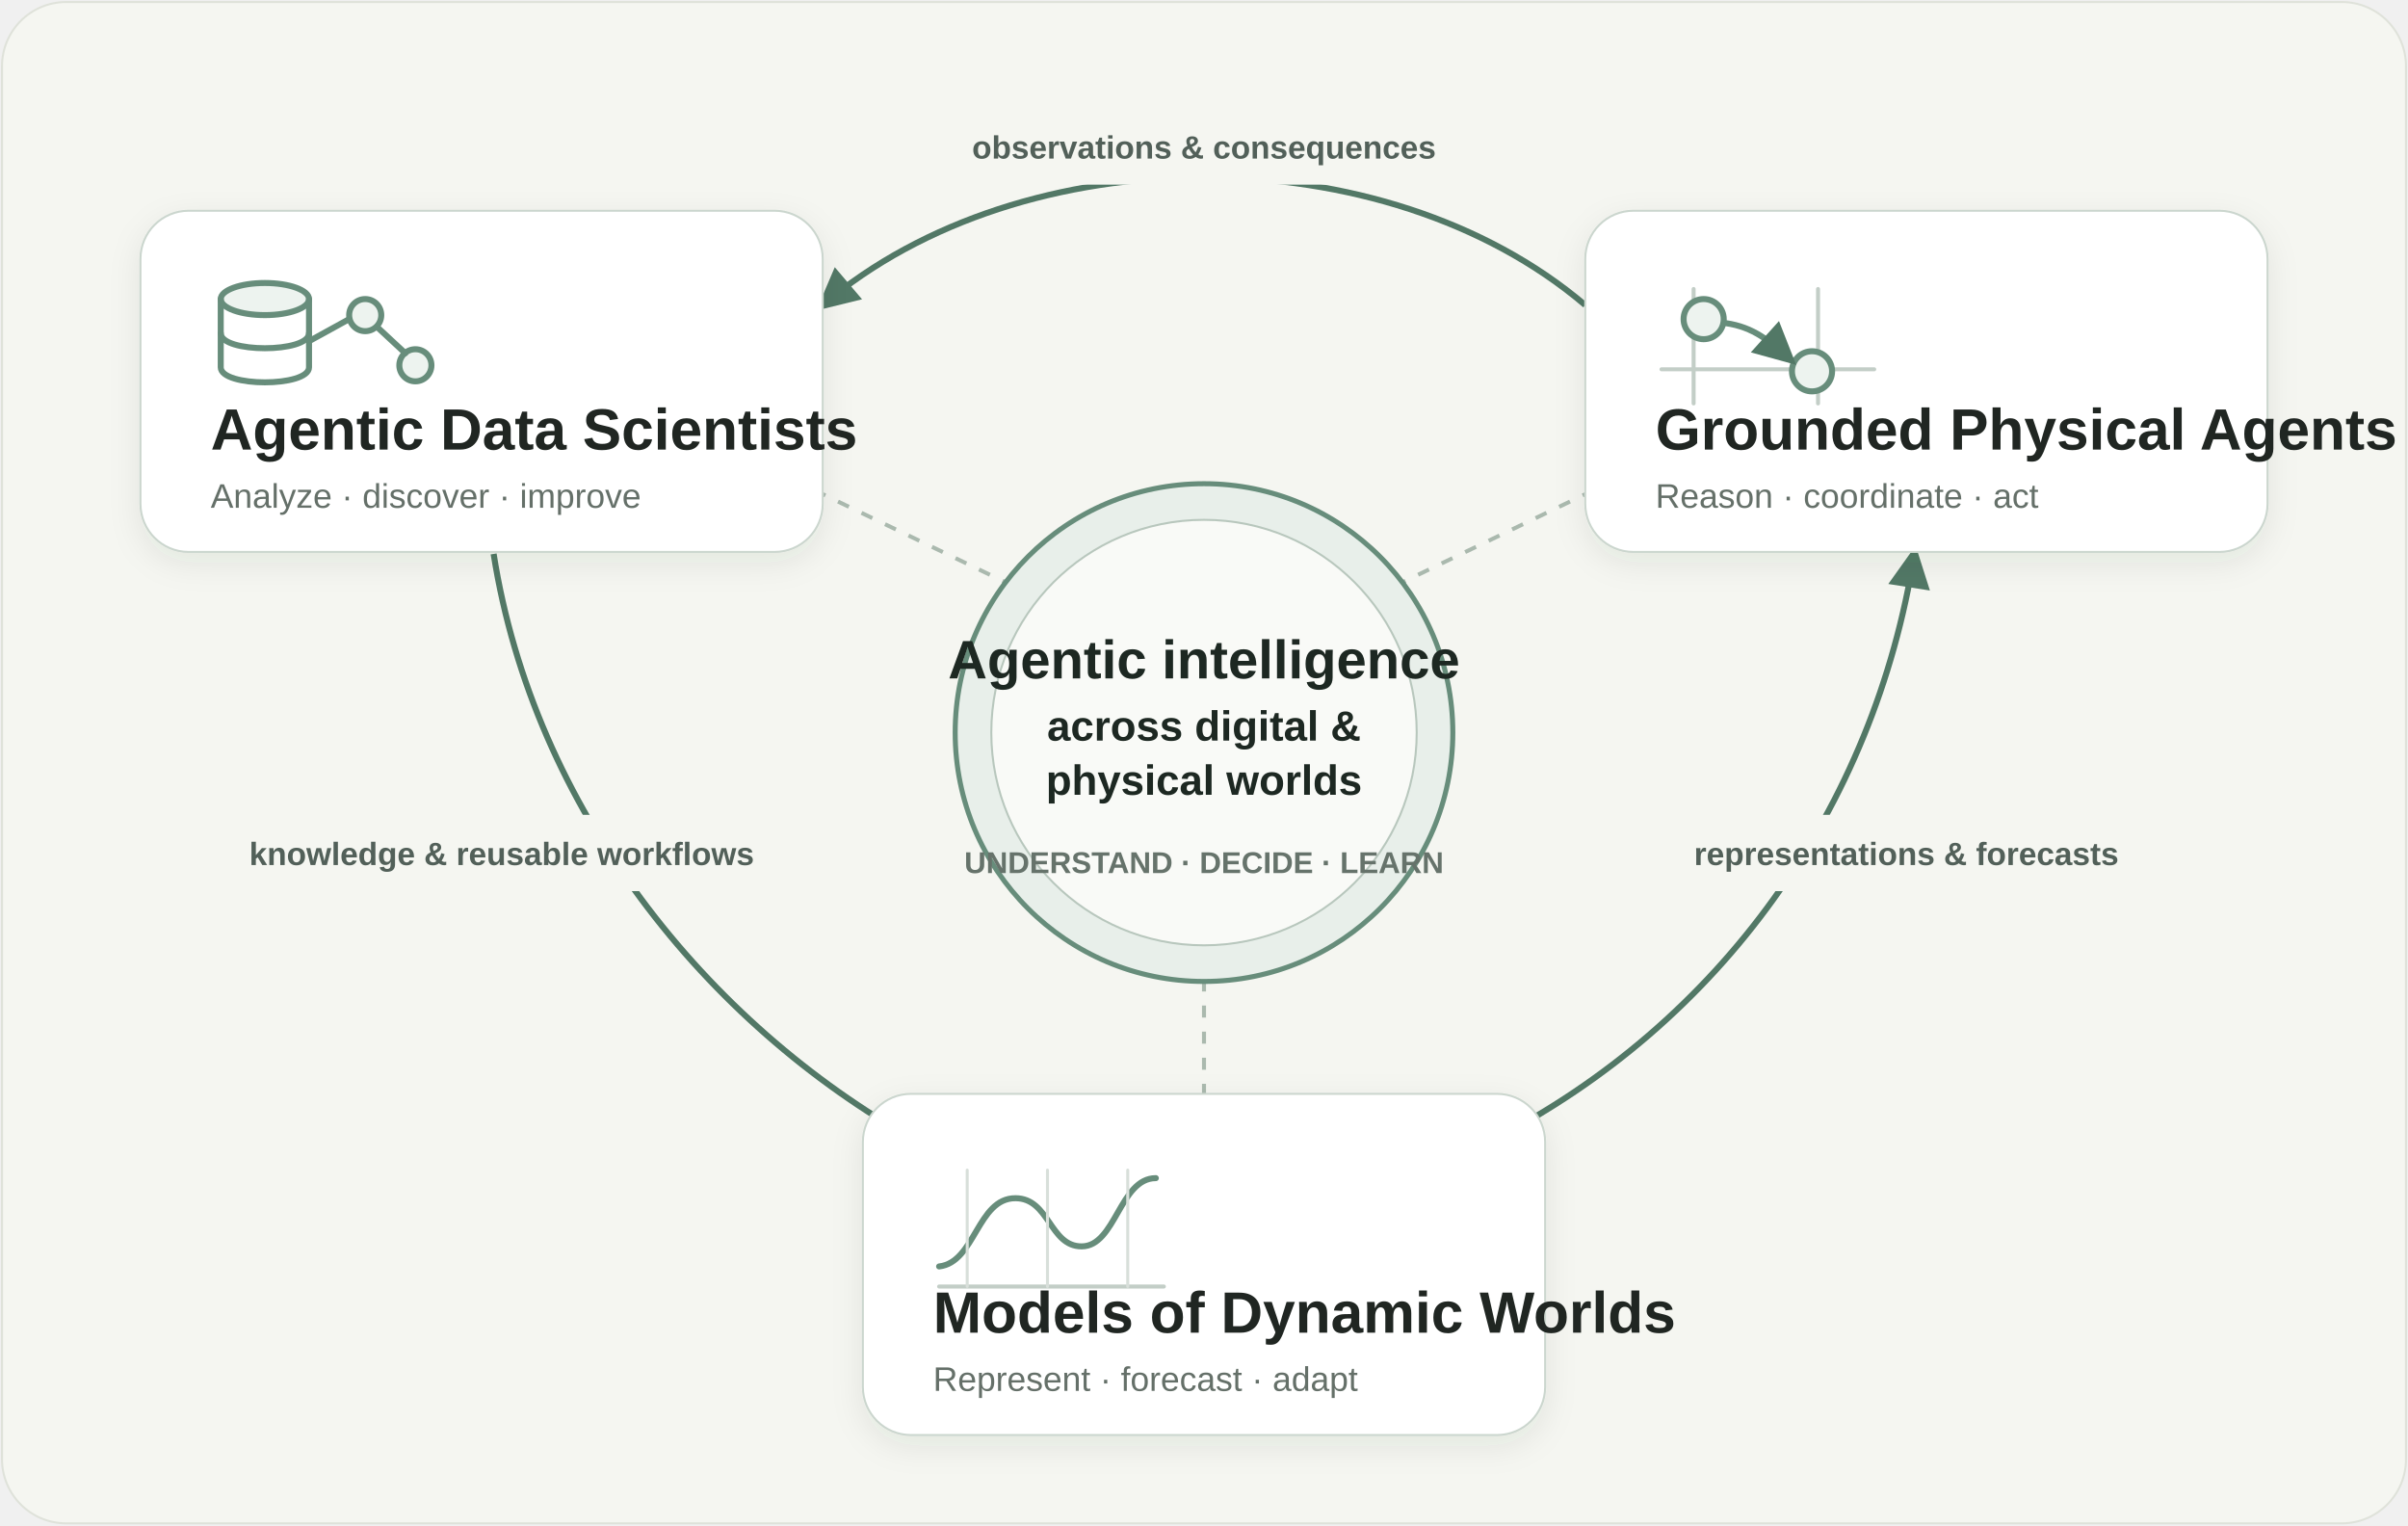
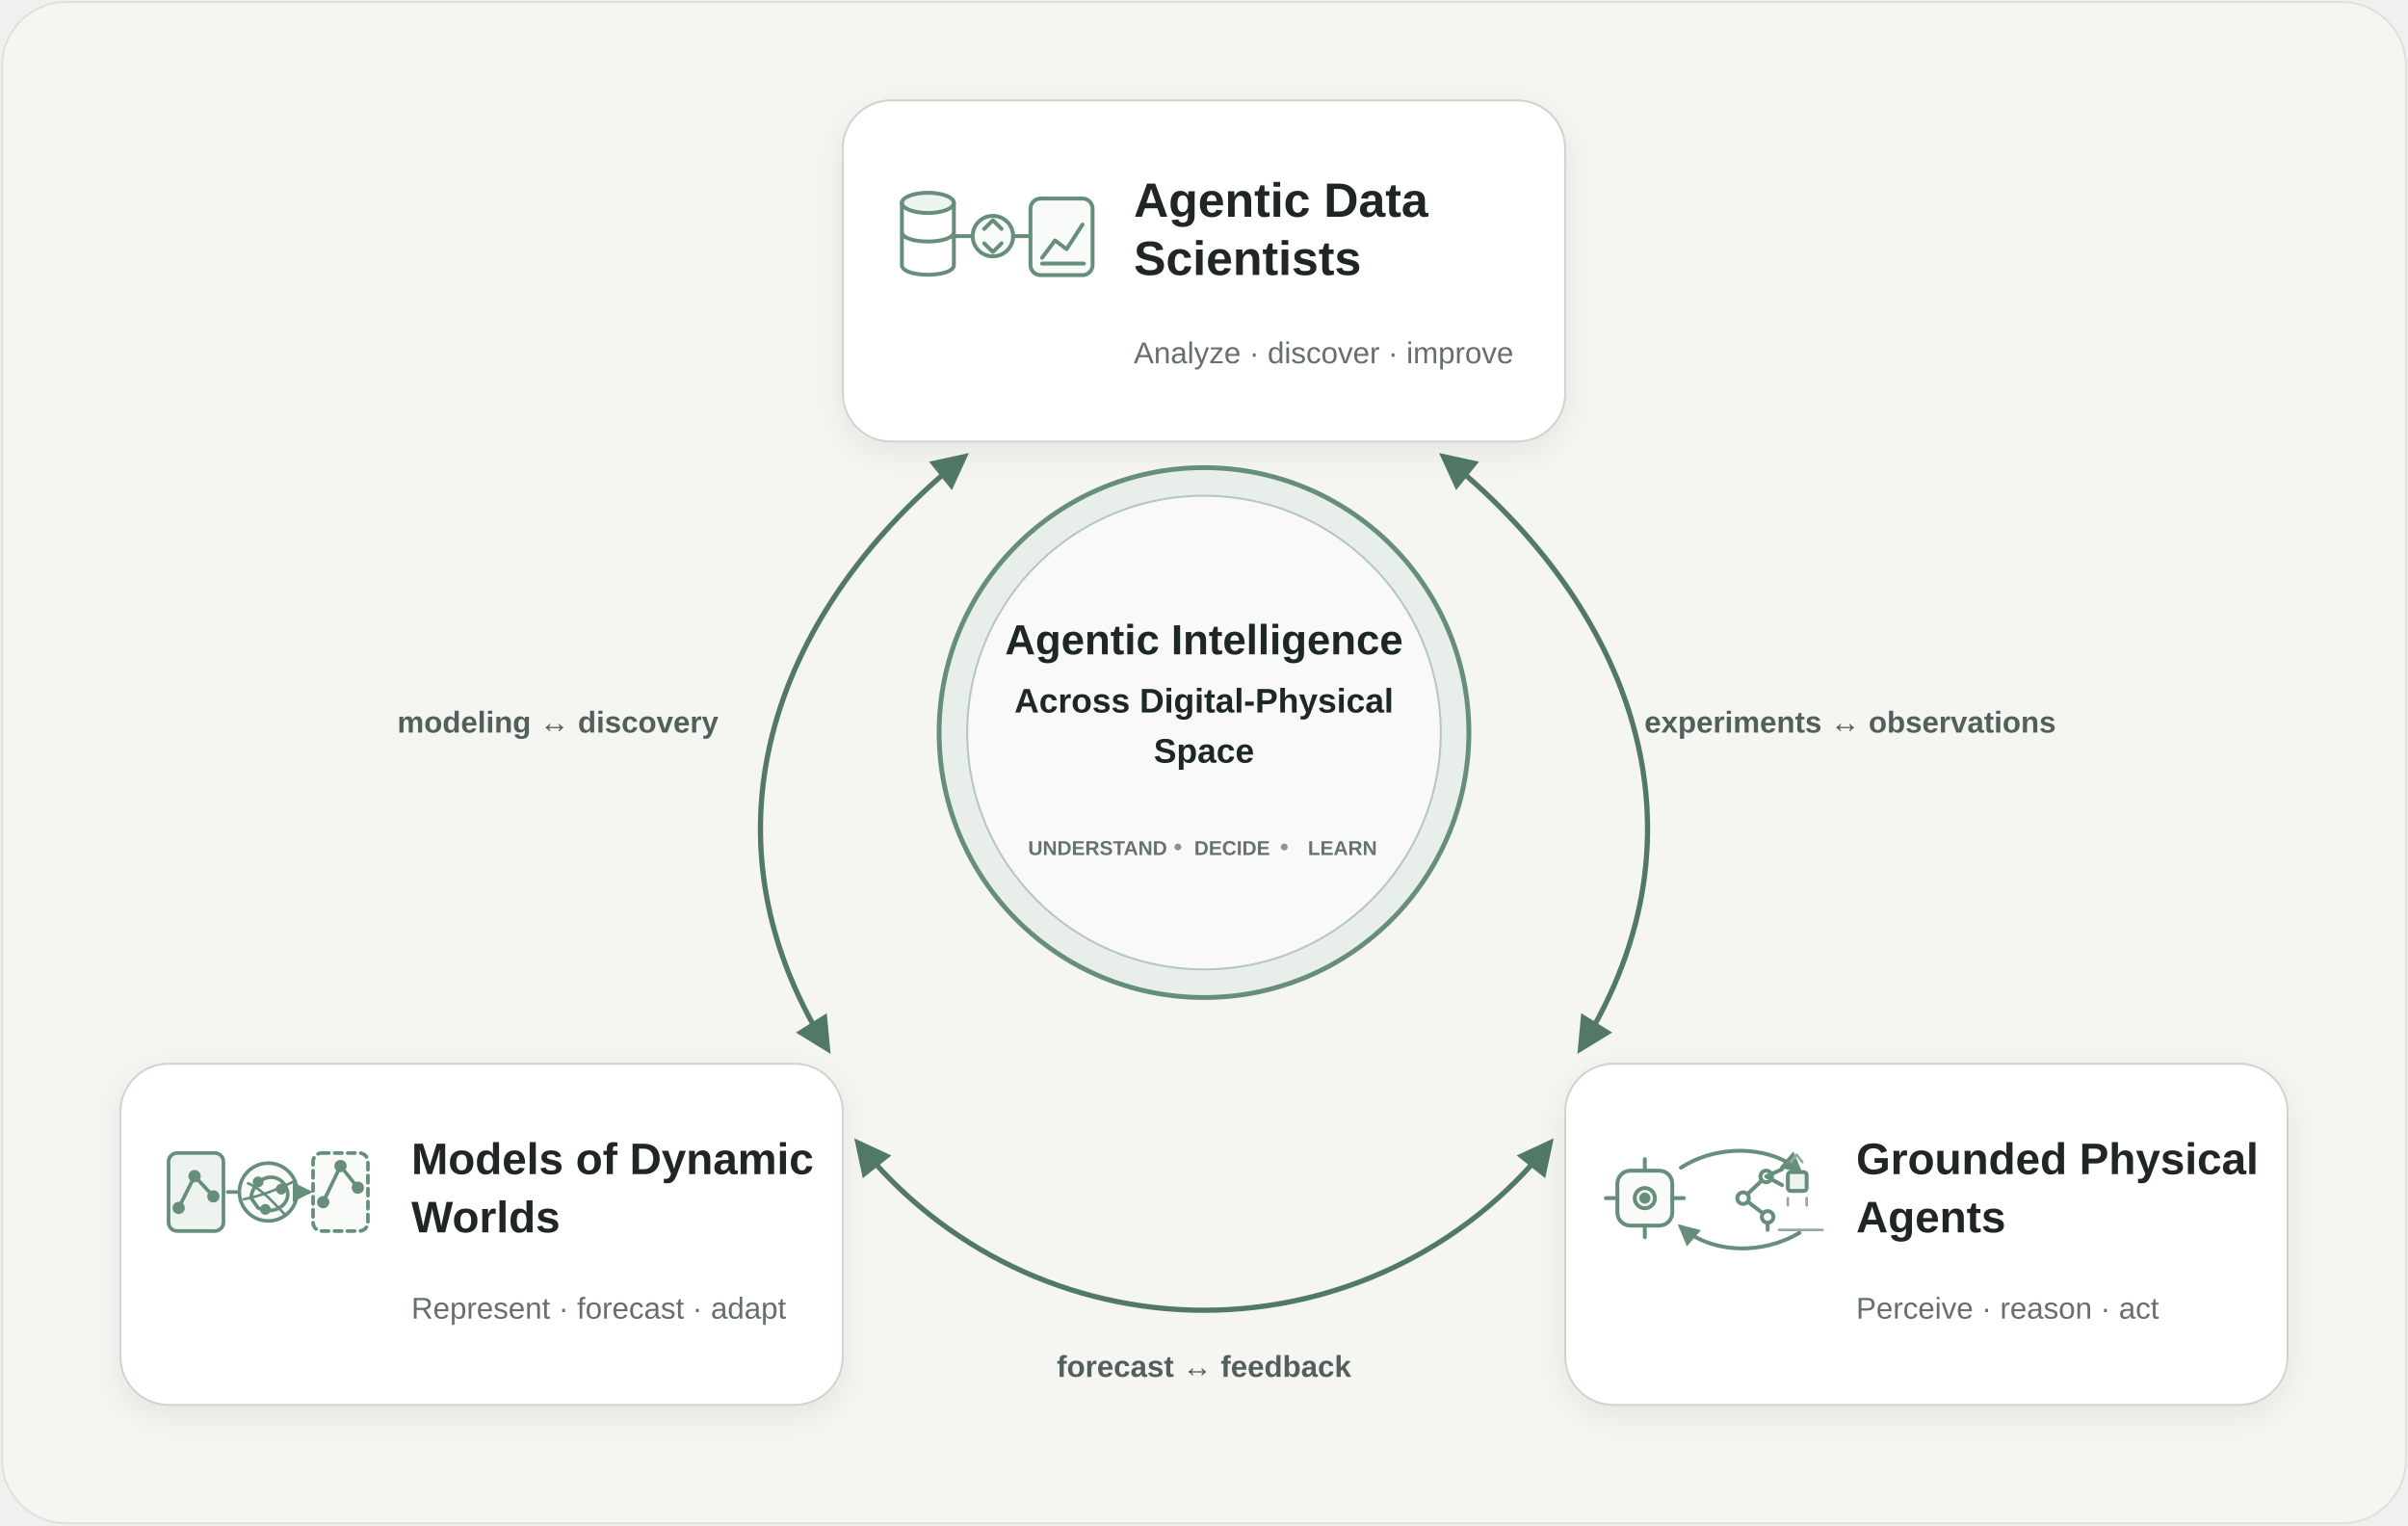
<svg xmlns="http://www.w3.org/2000/svg" viewBox="0 0 1200 760" role="img" aria-labelledby="title desc">
  <defs>
    <marker id="arrow" viewBox="0 0 10 10" refX="8" refY="5" markerWidth="7" markerHeight="7" orient="auto-start-reverse">
      <path d="M 0 0 L 10 5 L 0 10 z" fill="#527866" />
    </marker>
+     <marker id="mini-arrow" viewBox="0 0 10 10" refX="8" refY="5" markerWidth="5.5" markerHeight="5.5" orient="auto">
+       <path d="M 0 0 L 10 5 L 0 10 z" fill="#678d7b" />
+     </marker>
    <filter id="shadow" x="-15%" y="-15%" width="130%" height="140%">
-       <feDropShadow dx="0" dy="5" stdDeviation="8" flood-color="#26352d" flood-opacity="0.08" />
+       <feDropShadow dx="0" dy="5" stdDeviation="8" flood-color="#26352d" flood-opacity="0.07" />
    </filter>
  </defs>
  <rect x="1" y="1" width="1198" height="758" rx="32" fill="#f5f6f1" stroke="#dfe2da" />
-   <path d="M 790 152 C 690 67 510 67 410 152" fill="none" stroke="#527866" stroke-width="3" marker-end="url(#arrow)" />
-   <path d="M 246 276 C 266 403 352 510 456 568" fill="none" stroke="#527866" stroke-width="3" marker-end="url(#arrow)" />
-   <path d="M 744 568 C 857 510 934 403 954 276" fill="none" stroke="#527866" stroke-width="3" marker-end="url(#arrow)" />
-   <g fill="#f5f6f1">
-     <rect x="467" y="54" width="266" height="38" rx="19" />
-     <rect x="100" y="406" width="300" height="38" rx="19" />
-     <rect x="800" y="406" width="300" height="38" rx="19" />
+   <g fill="none" stroke="#527866" stroke-width="2.6" stroke-linecap="round">
+     <path d="M 480 228 C 388 302 344 413 412 522" marker-start="url(#arrow)" marker-end="url(#arrow)" />
+     <path d="M 720 228 C 812 302 856 413 788 522" marker-start="url(#arrow)" marker-end="url(#arrow)" />
+     <path d="M 428 570 A 220 220 0 0 0 772 570" marker-start="url(#arrow)" marker-end="url(#arrow)" />
  </g>
-   <g fill="#526059" font-family="Arial, Helvetica, sans-serif" font-size="16" font-weight="600" text-anchor="middle">
-     <text x="600" y="79">observations &amp; consequences</text>
-     <text x="250" y="431">knowledge &amp; reusable workflows</text>
-     <text x="950" y="431">representations &amp; forecasts</text>
-   </g>
-   <g stroke="#aab9ae" stroke-width="2" stroke-dasharray="6 7">
-     <path d="M 505 292 L 395 239" />
-     <path d="M 695 292 L 805 239" />
-     <path d="M 600 488 L 600 545" />
+   <g fill="#526059" font-family="Arial, Helvetica, sans-serif" font-size="15" font-weight="600" text-anchor="middle">
+     <text x="278" y="365">modeling ↔ discovery</text>
+     <text x="922" y="365">experiments ↔ observations</text>
+     <text x="600" y="686">forecast ↔ feedback</text>
  </g>
  <g filter="url(#shadow)">
-     <rect x="70" y="105" width="340" height="170" rx="24" fill="#ffffff" stroke="#cbd6ce" />
-     <rect x="790" y="105" width="340" height="170" rx="24" fill="#ffffff" stroke="#cbd6ce" />
-     <rect x="430" y="545" width="340" height="170" rx="24" fill="#ffffff" stroke="#cbd6ce" />
+     <rect x="420" y="50" width="360" height="170" rx="24" fill="#ffffff" stroke="#cbd6ce" />
+     <rect x="60" y="530" width="360" height="170" rx="24" fill="#ffffff" stroke="#cbd6ce" />
+     <rect x="780" y="530" width="360" height="170" rx="24" fill="#ffffff" stroke="#cbd6ce" />
  </g>
-   <g transform="translate(104 139)" fill="none" stroke="#678d7b" stroke-width="3" stroke-linecap="round" stroke-linejoin="round">
-     <ellipse cx="28" cy="10" rx="22" ry="8" fill="#edf3ef" />
-     <path d="M 6 10 V 44 C 6 54 50 54 50 44 V 10" />
-     <path d="M 6 27 C 6 37 50 37 50 27" />
-     <circle cx="78" cy="18" r="8" fill="#edf3ef" />
-     <circle cx="103" cy="43" r="8" fill="#edf3ef" />
-     <path d="M 50 31 L 70 20 M 84 24 L 98 37" />
+   <g transform="translate(448 91) scale(0.72)" fill="none" stroke="#678d7b" stroke-width="2.7" stroke-linecap="round" stroke-linejoin="round">
+     <ellipse cx="20" cy="14" rx="18" ry="7" fill="#edf3ef" />
+     <path d="M 2 14 V 57 C 2 66 38 66 38 57 V 14 M 2 34 C 2 43 38 43 38 34" />
+     <path d="M 39 37 H 51" />
+     <circle cx="65" cy="37" r="14" fill="#f9fbf8" />
+     <path d="M 59 32 L 65 26 L 71 32 M 59 42 L 65 48 L 71 42" />
+     <path d="M 79 37 H 90" />
+     <rect x="91" y="11" width="43" height="53" rx="7" fill="#f9fbf8" />
+     <path d="M 99 52 L 108 40 L 116 46 L 127 29 M 99 56 H 128" />
  </g>
-   <g transform="translate(824 139)" fill="none" stroke="#678d7b" stroke-width="3" stroke-linecap="round" stroke-linejoin="round">
-     <path d="M 4 45 H 110 M 20 5 V 62 M 82 5 V 62" stroke="#c3cec7" stroke-width="2" />
-     <circle cx="25" cy="20" r="10" fill="#edf3ef" />
-     <circle cx="79" cy="46" r="10" fill="#edf3ef" />
-     <path d="M 36 22 C 50 24 58 31 68 40" marker-end="url(#arrow)" />
+   <g transform="translate(84 568) scale(0.72)" fill="none" stroke="#678d7b" stroke-width="2.5" stroke-linecap="round" stroke-linejoin="round">
+     <rect x="0" y="9" width="38" height="54" rx="6" fill="#edf3ef" />
+     <path d="M 7 47 L 18 25 L 31 39" />
+     <circle cx="7" cy="47" r="3" fill="#678d7b" />
+     <circle cx="18" cy="25" r="3" fill="#678d7b" />
+     <circle cx="31" cy="39" r="3" fill="#678d7b" />
+     <circle cx="69" cy="36" r="20" fill="#f9fbf8" />
+     <path d="M 57 40 C 59 25 75 21 81 32 C 87 43 74 53 62 47 Z" />
+     <path d="M 55 30 C 65 34 74 45 80 51 M 52 41 C 63 39 76 34 86 29" stroke-width="1.8" />
+     <circle cx="62" cy="29" r="2.5" fill="#678d7b" />
+     <circle cx="78" cy="34" r="2.5" fill="#678d7b" />
+     <circle cx="67" cy="48" r="2.5" fill="#678d7b" />
+     <rect x="100" y="9" width="38" height="54" rx="6" fill="#f9fbf8" stroke-dasharray="5 4" />
+     <path d="M 107 43 L 119 18 L 131 33" />
+     <circle cx="107" cy="43" r="3" fill="#678d7b" />
+     <circle cx="119" cy="18" r="3" fill="#678d7b" />
+     <circle cx="131" cy="33" r="3" fill="#678d7b" />
+     <path d="M 41 36 H 47 M 91 36 H 97" marker-end="url(#mini-arrow)" />
  </g>
-   <g transform="translate(464 579)" fill="none" stroke="#678d7b" stroke-width="3" stroke-linecap="round" stroke-linejoin="round">
-     <path d="M 4 52 C 22 50 23 18 42 18 C 59 18 59 42 75 42 C 92 42 94 8 112 8" />
-     <path d="M 4 62 H 116" stroke="#c3cec7" stroke-width="2" />
-     <path d="M 18 4 V 62 M 58 4 V 62 M 98 4 V 62" stroke="#d8dfda" stroke-width="1.5" />
+   <g transform="translate(806 566) scale(0.72)" fill="none" stroke="#678d7b" stroke-width="2.7" stroke-linecap="round" stroke-linejoin="round">
+     <rect x="0" y="24" width="38" height="38" rx="9" fill="#f9fbf8" />
+     <circle cx="19" cy="43" r="7" fill="#edf3ef" />
+     <circle cx="19" cy="43" r="2.5" fill="#678d7b" />
+     <path d="M 19 16 V 24 M 19 62 V 70 M -8 43 H 0 M 38 43 H 46" />
+     <path d="M 44 22 C 68 6 105 6 126 24" marker-end="url(#mini-arrow)" />
+     <path d="M 126 67 C 101 82 66 82 44 63" marker-end="url(#mini-arrow)" />
+     <path d="M 104 65 L 104 56 L 87 43 L 103 28" />
+     <circle cx="104" cy="56" r="4" fill="#ffffff" />
+     <circle cx="87" cy="43" r="4" fill="#ffffff" />
+     <circle cx="103" cy="28" r="4" fill="#ffffff" />
+     <path d="M 103 28 L 114 23 M 103 28 L 114 34" />
+     <rect x="118" y="25" width="13" height="13" rx="2" fill="#edf3ef" />
+     <path d="M 112 65 H 142 M 118 43 L 118 48 M 131 43 L 131 48" stroke="#91aa9c" stroke-width="1.8" />
+     <path d="M 120 18 L 124 13 L 128 18" stroke="#91aa9c" stroke-width="1.8" />
  </g>
  <g font-family="Arial, Helvetica, sans-serif" fill="#202622">
-     <text x="105" y="224" font-size="29" font-weight="700">Agentic Data Scientists</text>
-     <text x="105" y="253" font-size="17" fill="#657069">Analyze · discover · improve</text>
-     <text x="825" y="224" font-size="29" font-weight="700">Grounded Physical Agents</text>
-     <text x="825" y="253" font-size="17" fill="#657069">Reason · coordinate · act</text>
-     <text x="465" y="664" font-size="29" font-weight="700">Models of Dynamic Worlds</text>
-     <text x="465" y="693" font-size="17" fill="#657069">Represent · forecast · adapt</text>
+     <text x="565" y="108" font-size="24" font-weight="700">Agentic Data</text>
+     <text x="565" y="137" font-size="24" font-weight="700">Scientists</text>
+     <text x="565" y="181" font-size="15" fill="#657069">Analyze · discover · improve</text>
+     <text x="205" y="585" font-size="22" font-weight="700">Models of Dynamic</text>
+     <text x="205" y="614" font-size="22" font-weight="700">Worlds</text>
+     <text x="205" y="657" font-size="15" fill="#657069">Represent · forecast · adapt</text>
+     <text x="925" y="585" font-size="22" font-weight="700">Grounded Physical</text>
+     <text x="925" y="614" font-size="22" font-weight="700">Agents</text>
+     <text x="925" y="657" font-size="15" fill="#657069">Perceive · reason · act</text>
  </g>
-   <circle cx="600" cy="365" r="124" fill="#e8efea" stroke="#678d7b" stroke-width="2.5" />
-   <circle cx="600" cy="365" r="106" fill="#f9faf7" stroke="#b8c7bd" />
+   <circle cx="600" cy="365" r="132" fill="#e8efea" stroke="#678d7b" stroke-width="2.4" />
+   <circle cx="600" cy="365" r="118" fill="#f9faf7" stroke="#b8c7bd" />
  <g font-family="Arial, Helvetica, sans-serif" text-anchor="middle">
-     <text x="600" y="338" fill="#1d2822" font-size="27" font-weight="700">Agentic intelligence</text>
-     <text x="600" y="369" fill="#1d2822" font-size="21" font-weight="600">across digital &amp;</text>
-     <text x="600" y="396" fill="#1d2822" font-size="21" font-weight="600">physical worlds</text>
-     <text x="600" y="435" fill="#66736b" font-size="15" font-weight="600">UNDERSTAND · DECIDE · LEARN</text>
+     <text x="600" y="326" fill="#1d2822" font-size="21" font-weight="700">Agentic Intelligence</text>
+     <text x="600" y="355" fill="#1d2822" font-size="17" font-weight="600">Across Digital-Physical</text>
+     <text x="600" y="380" fill="#1d2822" font-size="17" font-weight="600">Space</text>
+     <g fill="#66736b" font-size="10" font-weight="700">
+       <text x="547" y="426">UNDERSTAND</text>
+       <circle cx="587" cy="422" r="1.7" fill="#8a958e" />
+       <text x="614" y="426">DECIDE</text>
+       <circle cx="640" cy="422" r="1.7" fill="#8a958e" />
+       <text x="669" y="426">LEARN</text>
+     </g>
  </g>
</svg>
